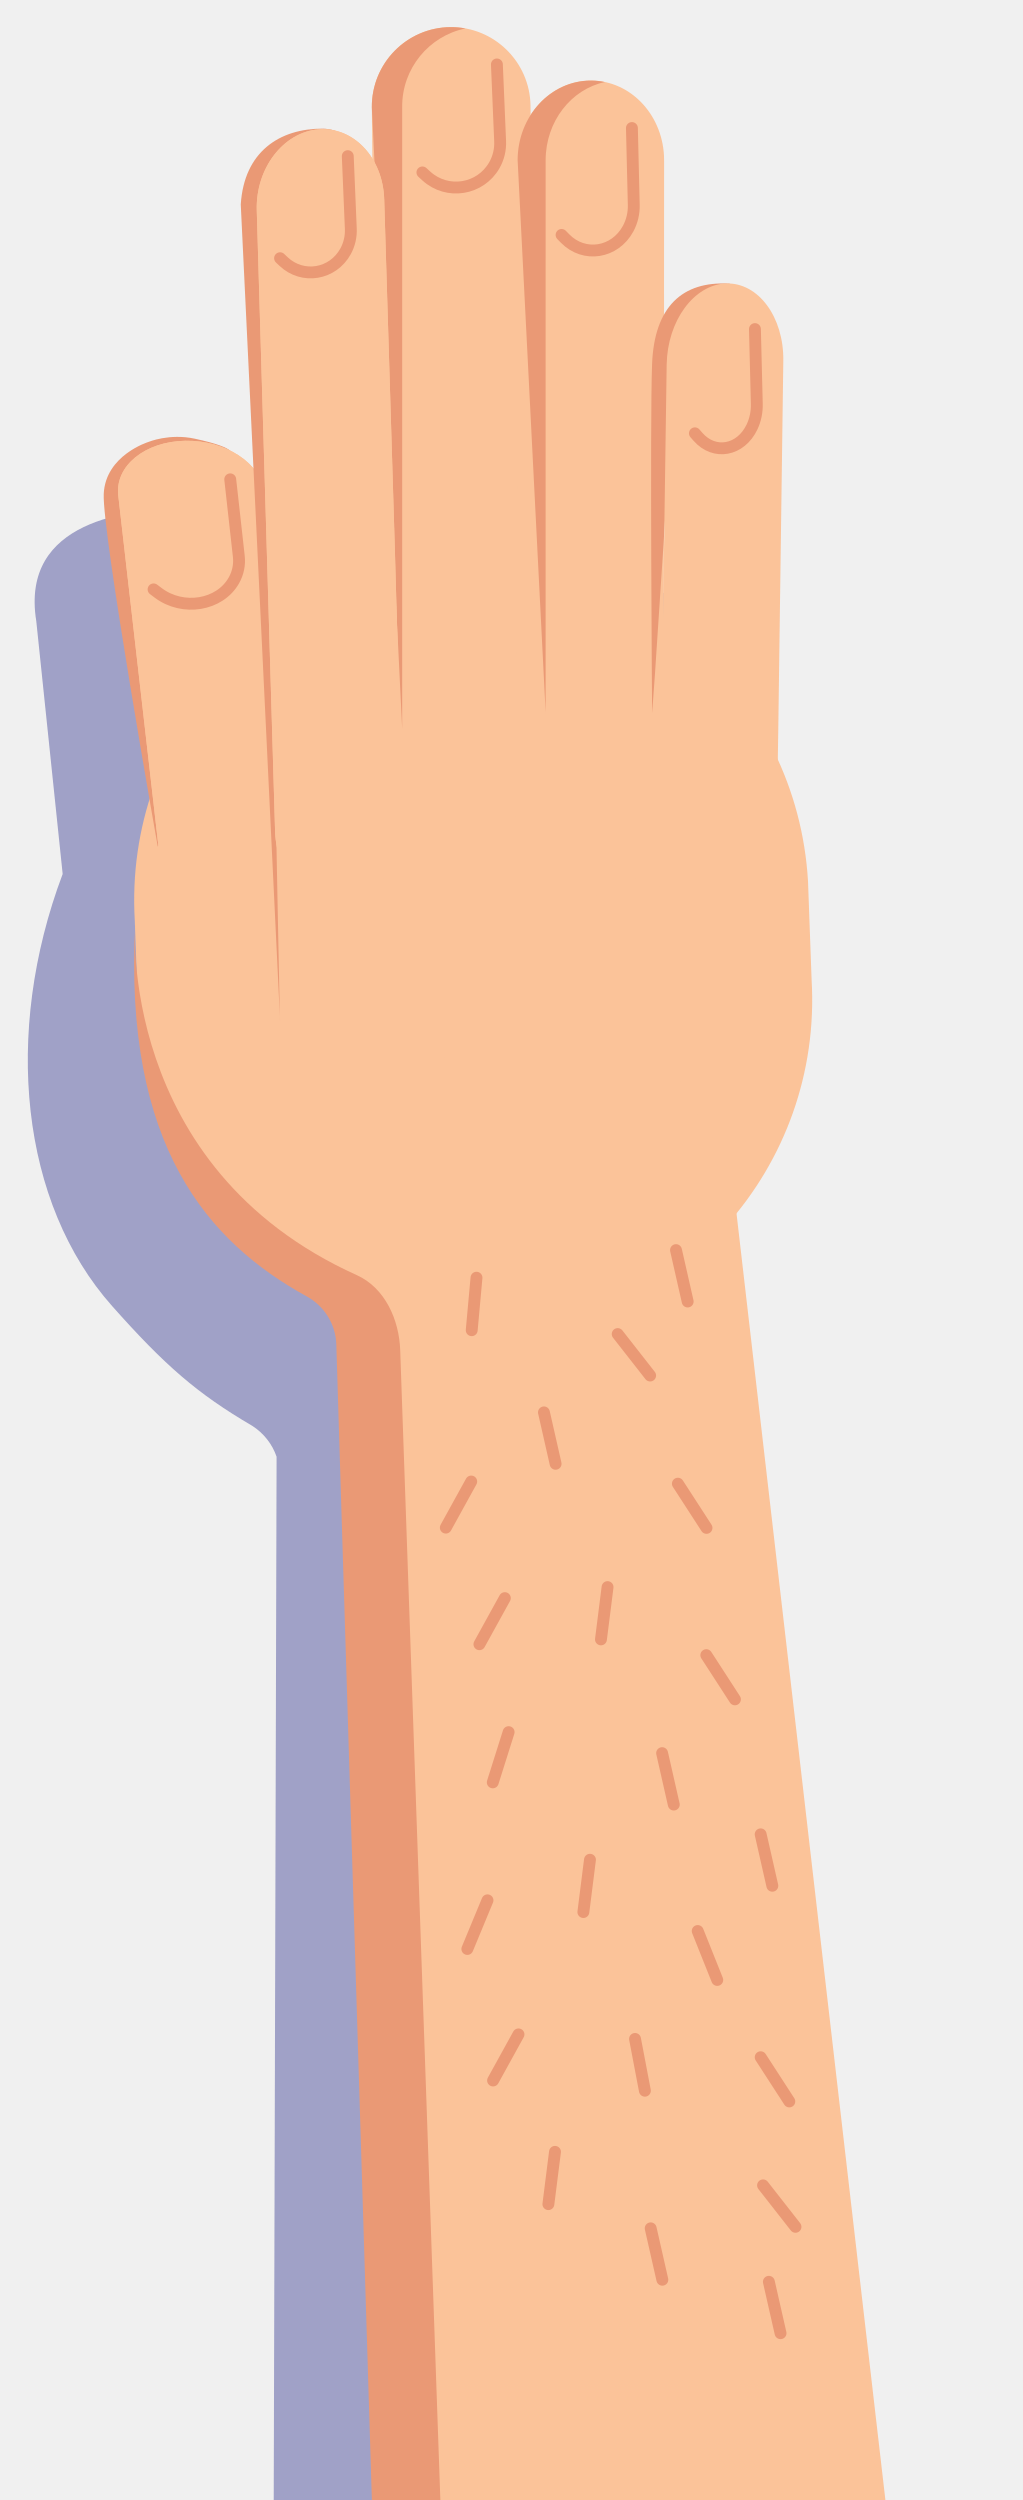
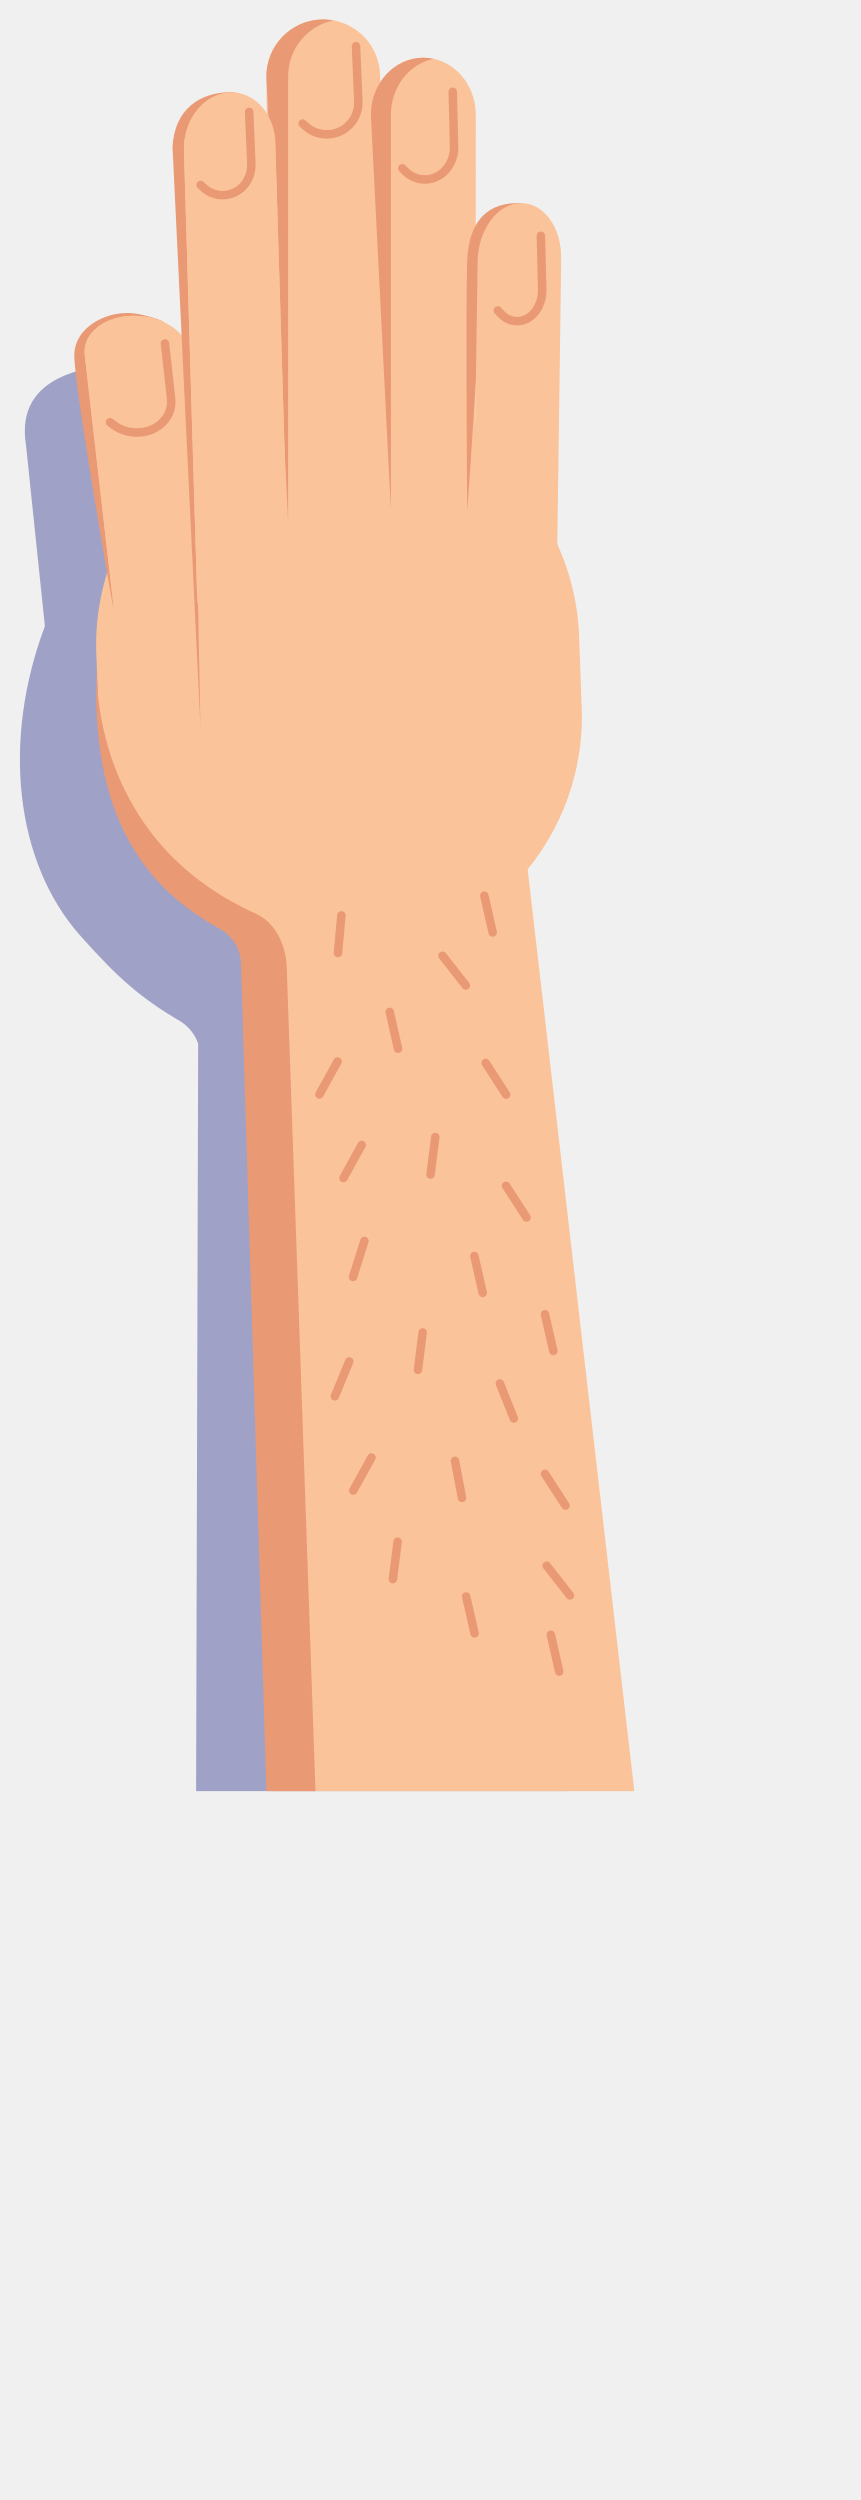
- <svg xmlns="http://www.w3.org/2000/svg" width="155" height="379" viewBox="0 0 155 379" fill="none">
+ <svg xmlns="http://www.w3.org/2000/svg" width="182" height="529" viewBox="0 0 182 529" fill="none">
  <g clip-path="url(#clip0_1_2)">
    <path opacity="0.392" fill-rule="evenodd" clip-rule="evenodd" d="M119.018 146.401L116.543 101.42C116.169 94.635 110.516 89.394 103.784 89.448C103.584 89.449 103.383 89.455 103.182 89.466C99.448 89.672 96.181 91.471 94.005 94.167C92.818 88.289 87.594 83.968 81.479 84.02C81.28 84.021 81.08 84.027 80.879 84.038C76.128 84.3 72.134 87.142 70.18 91.126C68.099 86.51 63.348 83.403 57.981 83.67C52.188 83.96 47.502 88.087 46.256 93.463C43.952 91.09 40.735 89.622 37.207 89.61C37.205 89.61 37.201 89.61 37.201 89.61C36.975 89.609 34.5 84.5 27 77C20.005 77.347 3 78.667 5.5 94.167L9.5 132.5C0.391 156.697 3.157 182.427 17 198C25 207 29.861 211.252 38.248 216.159C39.989 217.279 41.279 218.933 41.931 220.839L41.127 512.597C42.054 530.287 73.847 543.004 91.558 542.076C91.859 542.06 92.161 542.039 92.464 542.015C92.638 542.001 92.816 541.984 92.992 541.968C93.09 541.958 93.187 541.95 93.286 541.94C103.775 540.894 119.672 535.23 124.842 527.708C123.161 528.603 121.391 529.358 119.547 529.954C126.324 523.909 130.879 516.146 130.448 507.916L106.1 205.964C106.085 205.673 106.066 205.383 106.043 205.094C114.601 195.318 94.005 186.5 119.347 168.433L119.326 152.741C119.289 151.133 119.178 149.544 119.003 147.975C119.038 147.468 119.047 146.955 119.019 146.434L119.018 146.401Z" fill="#232586" />
    <path fill-rule="evenodd" clip-rule="evenodd" d="M74.98 202.761C103.164 201.134 124.683 176.874 123.042 148.568L122.496 133.617C120.852 105.311 96.678 83.687 68.491 85.315C40.307 86.942 18.789 111.202 20.43 139.508L20.977 154.456C22.618 182.765 46.797 204.389 74.98 202.761Z" fill="#FBC399" />
    <path fill-rule="evenodd" clip-rule="evenodd" d="M51.075 190.07L60.455 479.052C61.927 495.876 92.484 506.949 109.239 505.483C125.993 504.017 146.422 488.484 144.95 471.659L111.748 184.762C110.276 167.936 95.501 155.485 78.746 156.951C61.992 158.416 49.603 173.244 51.075 190.07Z" fill="#FBC399" />
    <path fill-rule="evenodd" clip-rule="evenodd" d="M54.095 193.313C58.346 195.229 60.53 200.065 60.673 204.741L69.9 468.984C71.372 485.808 109.97 496.175 126.724 494.709C131.316 494.307 135.56 492.875 139.3 490.701C134.391 498.452 118.059 504.624 108.239 505.483C91.484 506.949 60.927 495.876 59.455 479.052L50.985 203.812C50.891 200.761 49.178 198.008 46.512 196.541C31.568 188.32 18.701 173.773 20.5 140C20.5 140 17.683 176.902 54.095 193.313Z" fill="#EA9975" />
    <path fill-rule="evenodd" clip-rule="evenodd" d="M21.062 74.796C21.062 74.796 26.051 131.194 25.389 126.532C25.389 126.532 23.914 128.342 23.913 128.336C23.913 128.336 15.454 80.733 15.727 74.866C16 69 22.5 67 22.5 67C22.5 67 25.661 65.677 29.5 66.5C36.5 68 35 69 35 69C35 69 20.496 70.686 21.062 74.796Z" fill="#EA9975" />
    <path fill-rule="evenodd" clip-rule="evenodd" d="M57.373 115.699C57.448 122.355 62.873 127.701 69.507 127.65C76.149 127.596 81.488 122.144 81.43 115.475L81.054 72.2C81.054 72.191 80.426 16.071 80.426 16.062C80.352 9.405 74.926 4.058 68.294 4.11C61.65 4.164 56.313 9.615 56.37 16.284L57.373 115.667C57.373 115.677 57.373 115.688 57.373 115.699Z" fill="#FBC399" />
    <path fill-rule="evenodd" clip-rule="evenodd" d="M60.971 16.236C60.971 16.236 60.971 114 60.971 110.5L56.37 16.284C56.313 9.615 61.65 4.164 68.294 4.11C69.068 4.104 69.824 4.178 70.559 4.313C65.046 5.451 60.921 10.369 60.971 16.236Z" fill="#EA9975" />
    <path fill-rule="evenodd" clip-rule="evenodd" d="M78.321 123.683C78.318 130.338 83.268 135.739 89.391 135.755C95.522 135.767 100.509 130.371 100.528 123.701L100.65 80.426C100.65 80.417 100.678 24.296 100.678 24.287C100.681 17.629 95.731 12.228 89.609 12.213C83.477 12.2 78.491 17.597 78.472 24.266L78.321 123.651C78.321 123.66 78.321 123.671 78.321 123.683Z" fill="#FBC399" />
    <path fill-rule="evenodd" clip-rule="evenodd" d="M82.719 24.264C82.719 24.264 82.716 114.656 82.719 108L78.472 24.266C78.491 17.597 83.477 12.2 89.609 12.213C90.323 12.214 91.021 12.296 91.698 12.439C86.596 13.521 82.736 18.397 82.719 24.264Z" fill="#EA9975" />
    <path fill-rule="evenodd" clip-rule="evenodd" d="M102.315 55.401C102.315 55.401 98.615 114.149 98.854 107.5C98.854 107.5 98.521 64 98.854 55.217C99.188 46.435 103.5 42.604 110.5 43C109.954 42.828 111.082 43.033 110.5 43C106.305 43.858 102.538 49.54 102.315 55.401Z" fill="#EA9975" />
    <path d="M95.799 19.409L96.078 31.041C96.115 32.317 95.817 33.577 95.219 34.676C93.205 38.38 88.557 39.105 85.673 36.165L85.134 35.615" stroke="#EA9975" stroke-width="1.8" stroke-linecap="round" />
    <path fill-rule="evenodd" clip-rule="evenodd" d="M99.637 154.271C99.547 160.898 103.417 166.143 108.292 165.994C113.174 165.842 117.216 160.334 117.319 153.692L117.987 110.598C117.987 110.589 118.749 54.706 118.75 54.697C118.84 48.067 114.97 42.822 110.095 42.972C105.213 43.124 101.172 48.632 101.068 55.273L99.637 154.239C99.637 154.248 99.637 154.26 99.637 154.271Z" fill="#FBC399" />
    <path d="M114.449 49.889L114.731 61.192C114.767 62.432 114.516 63.658 114.006 64.729C112.29 68.338 108.301 69.065 105.814 66.221L105.349 65.69" stroke="#EA9975" stroke-width="1.8" stroke-linecap="round" />
    <path d="M75.33 9.769L75.819 21.396C75.878 22.671 75.576 23.936 74.946 25.044C72.823 28.779 67.8 29.576 64.629 26.681L64.036 26.139" stroke="#EA9975" stroke-width="1.8" stroke-linecap="round" />
    <path d="M93.642 202.243L98.561 208.53" stroke="#EA9975" stroke-width="1.8" stroke-linecap="round" />
    <path d="M72.236 193.7L71.512 201.659" stroke="#EA9975" stroke-width="1.8" stroke-linecap="round" />
    <path d="M82.461 214.117L84.23 221.911" stroke="#EA9975" stroke-width="1.8" stroke-linecap="round" />
    <path d="M102.481 189.516L104.251 197.309" stroke="#EA9975" stroke-width="1.8" stroke-linecap="round" />
    <path d="M100.376 265.777L102.145 273.572" stroke="#EA9975" stroke-width="1.8" stroke-linecap="round" />
    <path d="M98.643 337.813L100.412 345.607" stroke="#EA9975" stroke-width="1.8" stroke-linecap="round" />
    <path d="M105.772 292.741L108.736 300.161" stroke="#EA9975" stroke-width="1.8" stroke-linecap="round" />
    <path d="M115.315 278.086L117.085 285.88" stroke="#EA9975" stroke-width="1.8" stroke-linecap="round" />
    <path d="M92.106 240.603L91.104 248.531" stroke="#EA9975" stroke-width="1.8" stroke-linecap="round" />
    <path d="M89.44 281.938L88.438 289.867" stroke="#EA9975" stroke-width="1.8" stroke-linecap="round" />
    <path d="M84.137 326.22L83.135 334.148" stroke="#EA9975" stroke-width="1.8" stroke-linecap="round" />
    <path d="M96.27 309.102L97.765 316.953" stroke="#EA9975" stroke-width="1.8" stroke-linecap="round" />
    <path d="M71.438 224.598L67.584 231.589" stroke="#EA9975" stroke-width="1.8" stroke-linecap="round" />
    <path d="M59.934 214.328L56.08 221.318" stroke="#EA9975" stroke-width="1.8" stroke-linecap="round" />
    <path d="M77.108 262.59L74.704 270.207" stroke="#EA9975" stroke-width="1.8" stroke-linecap="round" />
    <path d="M73.905 288.088L70.849 295.465" stroke="#EA9975" stroke-width="1.8" stroke-linecap="round" />
    <path d="M76.534 242.275L72.68 249.265" stroke="#EA9975" stroke-width="1.8" stroke-linecap="round" />
    <path d="M78.603 308.413L74.749 315.403" stroke="#EA9975" stroke-width="1.8" stroke-linecap="round" />
    <path d="M62.533 314.633L58.679 321.624" stroke="#EA9975" stroke-width="1.8" stroke-linecap="round" />
    <path d="M60.654 244.8L54.383 249.719" stroke="#EA9975" stroke-width="1.8" stroke-linecap="round" />
    <path d="M102.765 224.926L107.106 231.629" stroke="#EA9975" stroke-width="1.8" stroke-linecap="round" />
    <path d="M107.075 250.92L111.416 257.622" stroke="#EA9975" stroke-width="1.8" stroke-linecap="round" />
    <path d="M115.319 311.876L119.66 318.579" stroke="#EA9975" stroke-width="1.8" stroke-linecap="round" />
    <path d="M115.678 331.301L120.597 337.588" stroke="#EA9975" stroke-width="1.8" stroke-linecap="round" />
    <path d="M116.561 345.921L118.33 353.715" stroke="#EA9975" stroke-width="1.8" stroke-linecap="round" />
    <path fill-rule="evenodd" clip-rule="evenodd" d="M25.564 141.777C26.082 146.241 31.449 149.773 37.567 149.672C43.693 149.57 48.251 145.86 47.747 141.387L44.478 112.363C44.478 112.357 40.109 74.72 40.108 74.714C39.59 70.249 34.222 66.716 28.106 66.818C21.979 66.92 17.422 70.63 17.925 75.103L25.561 141.756C25.562 141.762 25.563 141.77 25.564 141.777Z" fill="#FBC399" />
    <path fill-rule="evenodd" clip-rule="evenodd" d="M25.564 141.777C26.082 146.241 31.449 149.773 37.567 149.672C43.693 149.57 48.251 145.86 47.747 141.387L44.478 112.363C44.478 112.357 40.109 74.72 40.108 74.714C39.59 70.249 34.222 66.716 28.106 66.818C21.979 66.92 17.422 70.63 17.925 75.103L25.561 141.756C25.562 141.762 25.563 141.77 25.564 141.777Z" fill="#FBC399" />
    <path fill-rule="evenodd" clip-rule="evenodd" d="M40.077 32.094C40.077 32.094 42.515 161.19 42.449 154.528L36.5 31C37 23 42.382 19.464 49 19.5C49.771 19.505 52.5 20 49.642 20.292C44.149 21.355 40.034 26.222 40.077 32.094Z" fill="#EA9975" />
    <path fill-rule="evenodd" clip-rule="evenodd" d="M41.705 126.065C41.897 132.37 46.361 137.115 51.688 136.669C57.023 136.22 61.203 130.732 61.024 124.412L59.864 83.403C59.863 83.395 58.245 30.223 58.245 30.214C58.053 23.907 53.588 19.162 48.262 19.608C42.926 20.057 38.747 25.545 38.925 31.865L41.703 126.034C41.704 126.043 41.704 126.054 41.705 126.065Z" fill="#FBC399" />
    <path fill-rule="evenodd" clip-rule="evenodd" d="M41.705 126.065C41.897 132.37 46.361 137.115 51.688 136.669C57.023 136.22 61.203 130.732 61.024 124.412L59.864 83.403C59.863 83.395 58.245 30.223 58.245 30.214C58.053 23.907 53.588 19.162 48.262 19.608C42.926 20.057 38.747 25.545 38.925 31.865L41.703 126.034C41.704 126.043 41.704 126.054 41.705 126.065Z" fill="#FBC399" />
    <path d="M34.902 72.666L36.2 84.314C36.35 85.59 36.092 86.866 35.456 87.992C33.315 91.788 27.729 92.706 23.983 89.879L23.282 89.35" stroke="#EA9975" stroke-width="1.8" stroke-linecap="round" />
    <path d="M52.722 23.672L53.182 34.649C53.239 35.852 52.965 37.047 52.393 38.093C50.464 41.623 45.89 42.383 42.997 39.654L42.457 39.144" stroke="#EA9975" stroke-width="1.8" stroke-linecap="round" />
  </g>
  <defs>
    <clipPath id="clip0_1_2">
      <rect width="155" height="379" fill="white" />
    </clipPath>
  </defs>
</svg>
